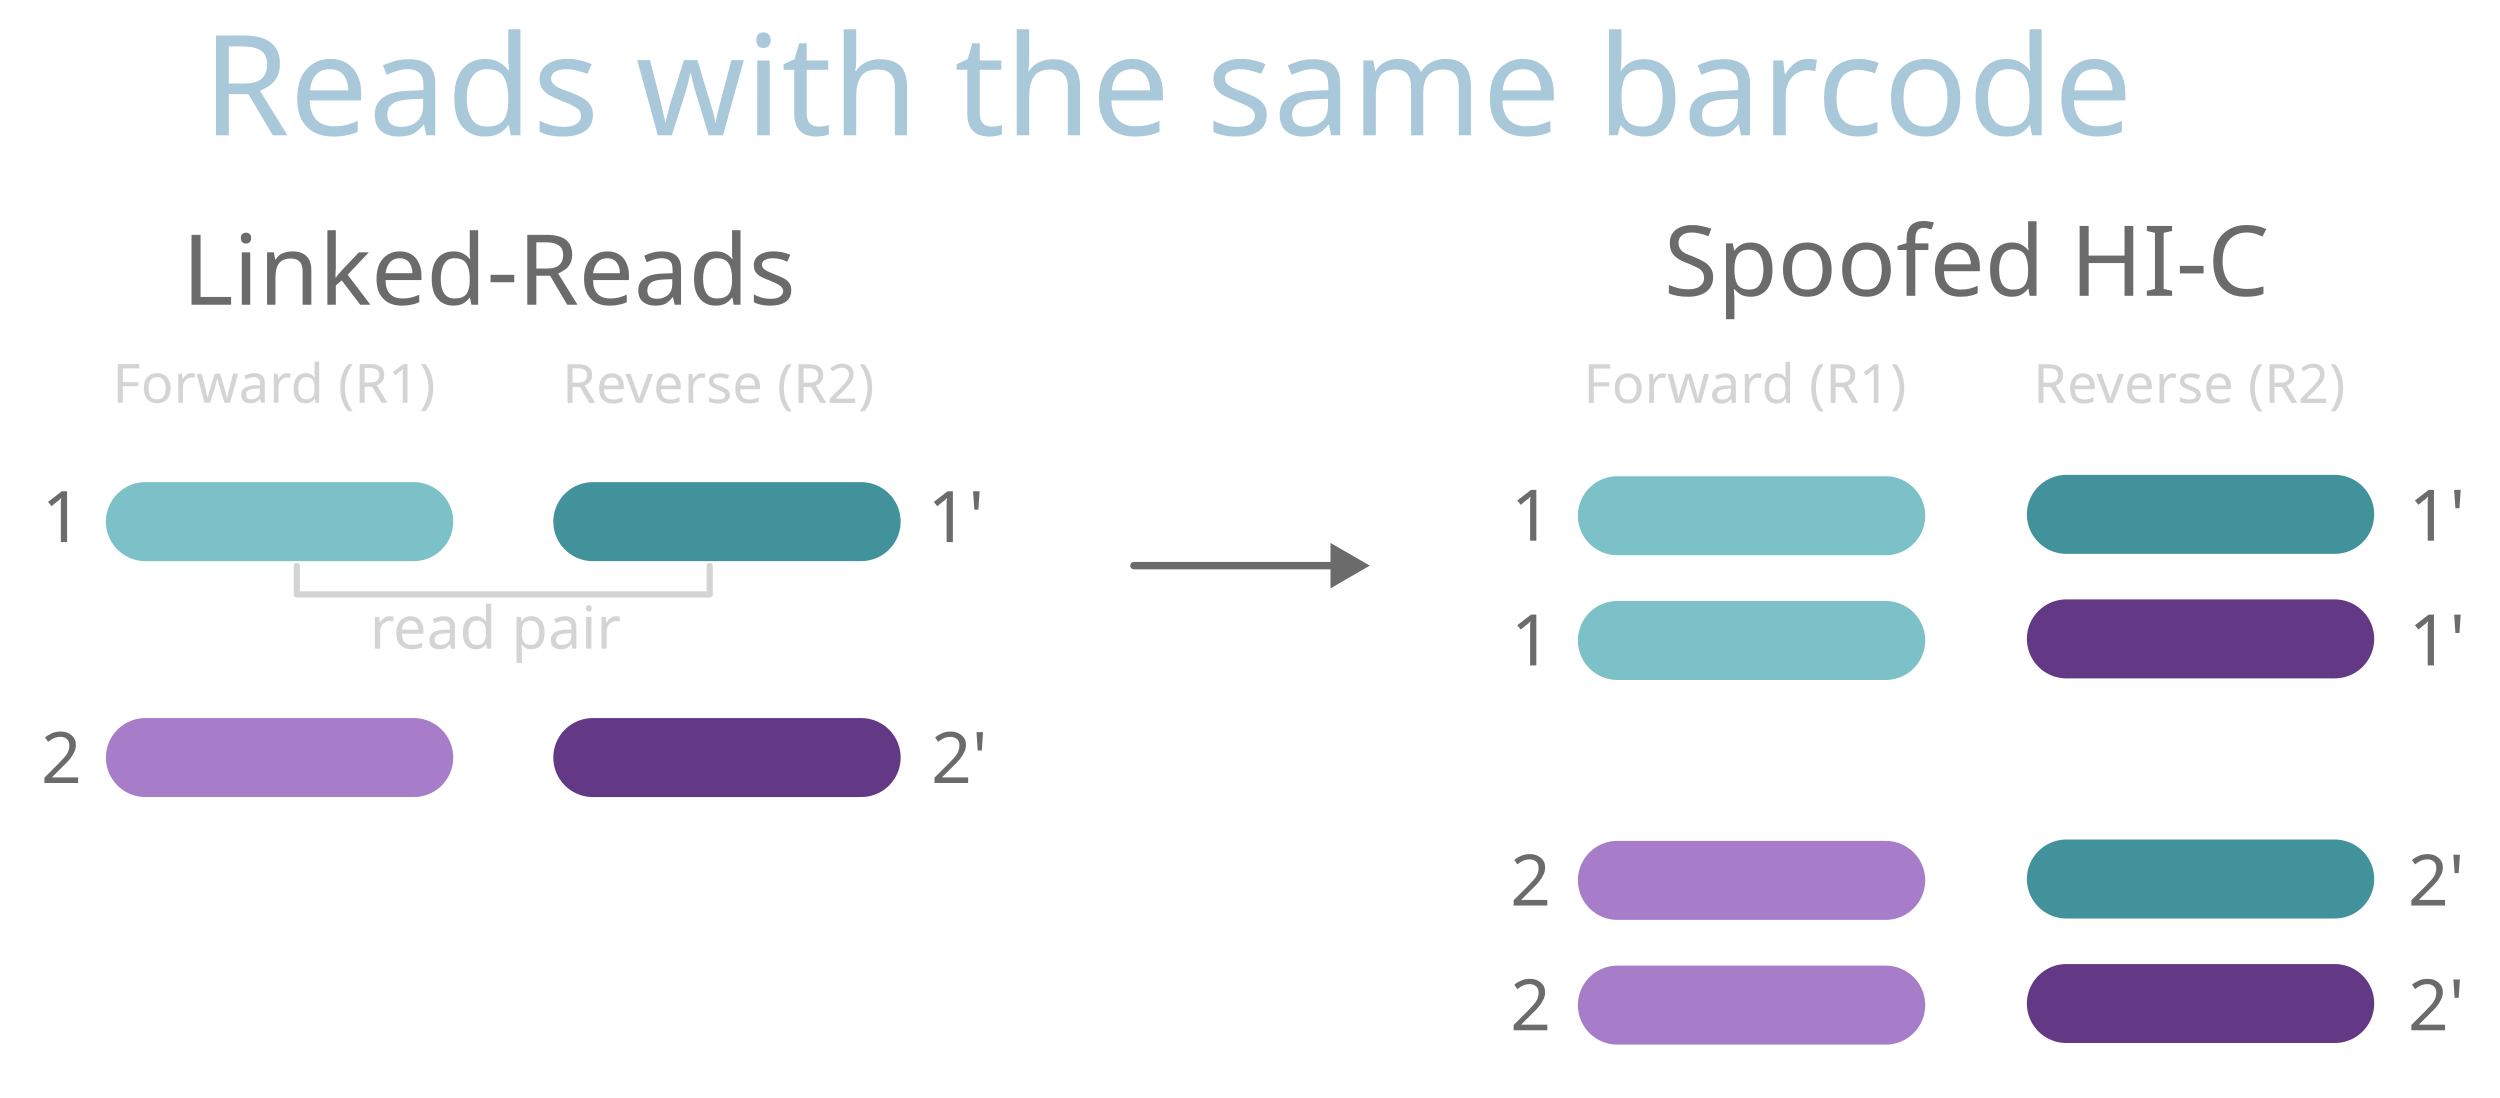
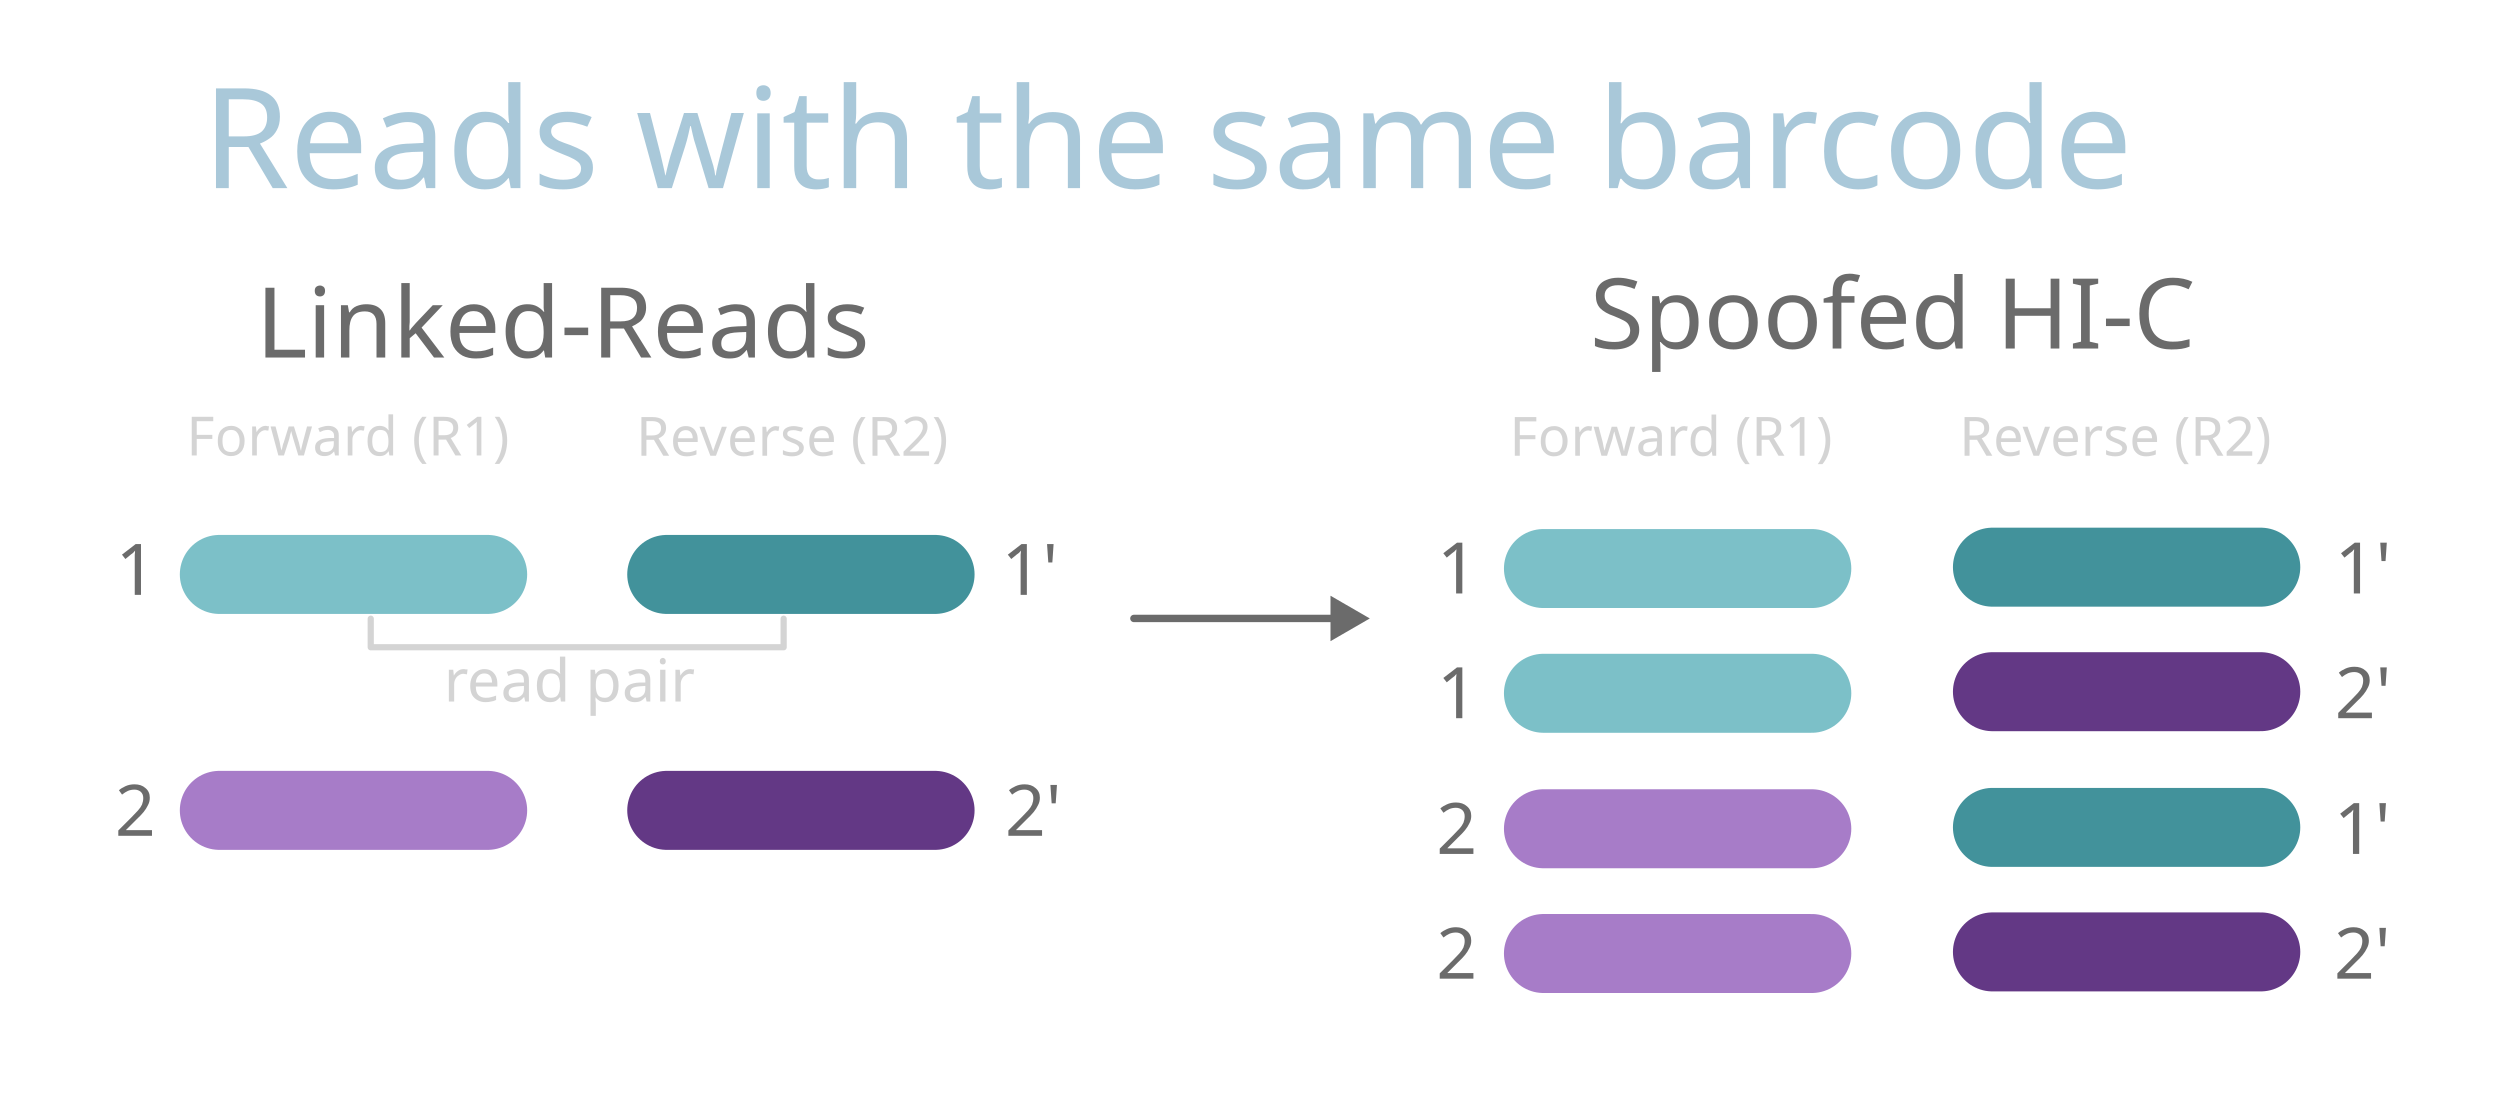
<svg xmlns="http://www.w3.org/2000/svg" width="125.264mm" height="54.988mm" viewBox="0 0 125.264 54.988" version="1.1" id="svg1">
  <defs id="defs1">
    <rect x="229.739" y="741.478" width="148.078" height="38.108" id="rect10" />
    <marker style="overflow:visible" id="Triangle-1" refX="0" refY="0" orient="auto-start-reverse" markerWidth="1" markerHeight="1" viewBox="0 0 1 1" preserveAspectRatio="xMidYMid">
      <path transform="scale(0.5)" style="fill:context-stroke;fill-rule:evenodd;stroke:context-stroke;stroke-width:1pt" d="M 5.77,0 -2.88,5 V -5 Z" id="path135-4" />
    </marker>
  </defs>
  <g id="layer1" transform="translate(44.37305,-315.7872)">
-     <text xml:space="preserve" style="font-style:normal;font-variant:normal;font-weight:normal;font-stretch:normal;font-size:6.997px;font-family:Montserrat;-inkscape-font-specification:'Montserrat, Normal';font-variant-ligatures:normal;font-variant-caps:normal;font-variant-numeric:normal;font-variant-east-asian:normal;text-align:start;writing-mode:lr-tb;direction:ltr;text-anchor:start;fill:#a9c8d9;fill-opacity:1;stroke:none;stroke-width:7.761;stroke-linecap:round;stroke-linejoin:round;stroke-dasharray:none;stroke-opacity:1;paint-order:fill markers stroke" x="-34.222" y="322.567" id="text23-0">
-       <tspan id="tspan23-6" style="font-style:normal;font-variant:normal;font-weight:normal;font-stretch:normal;font-size:6.997px;font-family:Montserrat;-inkscape-font-specification:'Montserrat, Normal';font-variant-ligatures:normal;font-variant-caps:normal;font-variant-numeric:normal;font-variant-east-asian:normal;text-align:start;text-anchor:start;fill:#a9c8d9;fill-opacity:1;stroke:none;stroke-width:7.761" x="-34.222" y="322.567">Reads with the same barcode </tspan>
+     <text xml:space="preserve" style="font-style:normal;font-variant:normal;font-weight:normal;font-stretch:normal;font-size:6.997px;font-family:Montserrat;-inkscape-font-specification:'Montserrat, Normal';font-variant-ligatures:normal;font-variant-caps:normal;font-variant-numeric:normal;font-variant-east-asian:normal;text-align:start;writing-mode:lr-tb;direction:ltr;text-anchor:start;fill:#a9c8d9;fill-opacity:1;stroke:none;stroke-width:7.761;stroke-linecap:round;stroke-linejoin:round;stroke-dasharray:none;stroke-opacity:1;paint-order:fill markers stroke" x="-34.222" y="325.213" id="text23-0">
+       <tspan id="tspan23-6" style="font-style:normal;font-variant:normal;font-weight:normal;font-stretch:normal;font-size:6.997px;font-family:Montserrat;-inkscape-font-specification:'Montserrat, Normal';font-variant-ligatures:normal;font-variant-caps:normal;font-variant-numeric:normal;font-variant-east-asian:normal;text-align:start;text-anchor:start;fill:#a9c8d9;fill-opacity:1;stroke:none;stroke-width:7.761" x="-34.222" y="325.213">Reads with the same barcode </tspan>
    </text>
-     <g id="g1" transform="translate(-42.19813,-3.471354)" style="stroke:#7cc0c8;stroke-opacity:1">
+     <g id="g1" transform="translate(-38.49396,-0.8255207)" style="stroke:#7cc0c8;stroke-opacity:1">
      <path d="M 5.11,345.395 H 18.556" style="fill:none;stroke:#7cc0c8;stroke-width:3.958;stroke-linecap:round;stroke-linejoin:round;stroke-opacity:1;paint-order:fill markers stroke" id="path1" />
    </g>
-     <g id="g2" transform="translate(-42.19813,8.350217)">
+     <g id="g2" transform="translate(-38.49396,10.99605)">
      <path d="M 5.11,345.395 H 18.556" style="fill:none;stroke:#a77cc8;stroke-width:3.958;stroke-linecap:round;stroke-linejoin:round;stroke-opacity:1;paint-order:fill markers stroke" id="path1-2" />
    </g>
-     <g id="g2-94" transform="translate(-19.78047,8.350217)" style="stroke:#633885;stroke-opacity:1">
+     <g id="g2-94" transform="translate(-16.07631,10.99605)" style="stroke:#633885;stroke-opacity:1">
      <path d="M 5.11,345.395 H 18.556" style="fill:none;stroke:#633885;stroke-width:3.958;stroke-linecap:round;stroke-linejoin:round;stroke-opacity:1;paint-order:fill markers stroke" id="path1-2-9" />
    </g>
-     <g id="g2-9" transform="translate(-19.78047,-3.471354)" style="stroke:#42929b;stroke-opacity:1">
+     <g id="g2-9" transform="translate(-16.07631,-0.8255207)" style="stroke:#42929b;stroke-opacity:1">
      <path d="M 5.11,345.395 H 18.556" style="fill:none;stroke:#42929b;stroke-width:3.958;stroke-linecap:round;stroke-linejoin:round;stroke-opacity:1;paint-order:fill markers stroke" id="path1-3" />
    </g>
-     <path style="fill:none;fill-opacity:1;stroke:#6b6b6b;stroke-width:0.37;stroke-linecap:round;stroke-linejoin:round;stroke-opacity:1;marker-start:url(#Triangle-1);paint-order:stroke markers fill" d="M 22.948,344.129 H 12.441" id="path3-0" />
-     <text xml:space="preserve" style="font-style:normal;font-variant:normal;font-weight:normal;font-stretch:normal;font-size:2.722px;font-family:Montserrat;-inkscape-font-specification:'Montserrat, Normal';font-variant-ligatures:normal;font-variant-caps:normal;font-variant-numeric:normal;font-variant-east-asian:normal;text-align:start;writing-mode:lr-tb;direction:ltr;text-anchor:start;fill:#d4d4d4;fill-opacity:1;stroke:none;stroke-width:1.276;stroke-linecap:round;stroke-linejoin:round;stroke-dasharray:none;stroke-opacity:1;paint-order:fill markers stroke" x="-38.736" y="335.962" id="text1">
-       <tspan id="tspan1" style="font-style:normal;font-variant:normal;font-weight:normal;font-stretch:normal;font-size:2.722px;font-family:Montserrat;-inkscape-font-specification:'Montserrat, Normal';font-variant-ligatures:normal;font-variant-caps:normal;font-variant-numeric:normal;font-variant-east-asian:normal;text-align:start;text-anchor:start;fill:#d4d4d4;fill-opacity:1;stroke:none;stroke-width:1.276" x="-38.736" y="335.962">Forward (R1)</tspan>
+     <path style="fill:none;fill-opacity:1;stroke:#6b6b6b;stroke-width:0.37;stroke-linecap:round;stroke-linejoin:round;stroke-opacity:1;marker-start:url(#Triangle-1);paint-order:stroke markers fill" d="M 22.948,346.775 H 12.441" id="path3-0" />
+     <text xml:space="preserve" style="font-style:normal;font-variant:normal;font-weight:normal;font-stretch:normal;font-size:2.722px;font-family:Montserrat;-inkscape-font-specification:'Montserrat, Normal';font-variant-ligatures:normal;font-variant-caps:normal;font-variant-numeric:normal;font-variant-east-asian:normal;text-align:start;writing-mode:lr-tb;direction:ltr;text-anchor:start;fill:#d4d4d4;fill-opacity:1;stroke:none;stroke-width:1.276;stroke-linecap:round;stroke-linejoin:round;stroke-dasharray:none;stroke-opacity:1;paint-order:fill markers stroke" x="-35.032" y="338.608" id="text1">
+       <tspan id="tspan1" style="font-style:normal;font-variant:normal;font-weight:normal;font-stretch:normal;font-size:2.722px;font-family:Montserrat;-inkscape-font-specification:'Montserrat, Normal';font-variant-ligatures:normal;font-variant-caps:normal;font-variant-numeric:normal;font-variant-east-asian:normal;text-align:start;text-anchor:start;fill:#d4d4d4;fill-opacity:1;stroke:none;stroke-width:1.276" x="-35.032" y="338.608">Forward (R1)</tspan>
    </text>
-     <text xml:space="preserve" style="font-style:normal;font-variant:normal;font-weight:normal;font-stretch:normal;font-size:2.722px;font-family:Montserrat;-inkscape-font-specification:'Montserrat, Normal';font-variant-ligatures:normal;font-variant-caps:normal;font-variant-numeric:normal;font-variant-east-asian:normal;text-align:start;writing-mode:lr-tb;direction:ltr;text-anchor:start;fill:#d4d4d4;fill-opacity:1;stroke:none;stroke-width:1.276;stroke-linecap:round;stroke-linejoin:round;stroke-dasharray:none;stroke-opacity:1;paint-order:fill markers stroke" x="-16.204" y="335.976" id="text2">
-       <tspan id="tspan2" style="font-style:normal;font-variant:normal;font-weight:normal;font-stretch:normal;font-size:2.722px;font-family:Montserrat;-inkscape-font-specification:'Montserrat, Normal';font-variant-ligatures:normal;font-variant-caps:normal;font-variant-numeric:normal;font-variant-east-asian:normal;text-align:start;text-anchor:start;fill:#d4d4d4;fill-opacity:1;stroke:none;stroke-width:1.276" x="-16.204" y="335.976">Reverse (R2)</tspan>
+     <text xml:space="preserve" style="font-style:normal;font-variant:normal;font-weight:normal;font-stretch:normal;font-size:2.722px;font-family:Montserrat;-inkscape-font-specification:'Montserrat, Normal';font-variant-ligatures:normal;font-variant-caps:normal;font-variant-numeric:normal;font-variant-east-asian:normal;text-align:start;writing-mode:lr-tb;direction:ltr;text-anchor:start;fill:#d4d4d4;fill-opacity:1;stroke:none;stroke-width:1.276;stroke-linecap:round;stroke-linejoin:round;stroke-dasharray:none;stroke-opacity:1;paint-order:fill markers stroke" x="-12.5" y="338.622" id="text2">
+       <tspan id="tspan2" style="font-style:normal;font-variant:normal;font-weight:normal;font-stretch:normal;font-size:2.722px;font-family:Montserrat;-inkscape-font-specification:'Montserrat, Normal';font-variant-ligatures:normal;font-variant-caps:normal;font-variant-numeric:normal;font-variant-east-asian:normal;text-align:start;text-anchor:start;fill:#d4d4d4;fill-opacity:1;stroke:none;stroke-width:1.276" x="-12.5" y="338.622">Reverse (R2)</tspan>
    </text>
-     <text xml:space="preserve" style="font-style:normal;font-variant:normal;font-weight:normal;font-stretch:normal;font-size:4.898px;font-family:Montserrat;-inkscape-font-specification:'Montserrat, Normal';font-variant-ligatures:normal;font-variant-caps:normal;font-variant-numeric:normal;font-variant-east-asian:normal;text-align:start;writing-mode:lr-tb;direction:ltr;text-anchor:start;fill:#6b6b6b;fill-opacity:1;stroke:none;stroke-width:3.819;stroke-linecap:round;stroke-linejoin:round;stroke-dasharray:none;stroke-opacity:1;paint-order:fill markers stroke" x="-35.246" y="331.057" id="text3">
-       <tspan id="tspan3" style="font-style:normal;font-variant:normal;font-weight:normal;font-stretch:normal;font-size:4.898px;font-family:Montserrat;-inkscape-font-specification:'Montserrat, Normal';font-variant-ligatures:normal;font-variant-caps:normal;font-variant-numeric:normal;font-variant-east-asian:normal;text-align:start;text-anchor:start;fill:#6b6b6b;fill-opacity:1;stroke:none;stroke-width:3.819" x="-35.246" y="331.057">Linked-Reads</tspan>
+     <text xml:space="preserve" style="font-style:normal;font-variant:normal;font-weight:normal;font-stretch:normal;font-size:4.898px;font-family:Montserrat;-inkscape-font-specification:'Montserrat, Normal';font-variant-ligatures:normal;font-variant-caps:normal;font-variant-numeric:normal;font-variant-east-asian:normal;text-align:start;writing-mode:lr-tb;direction:ltr;text-anchor:start;fill:#6b6b6b;fill-opacity:1;stroke:none;stroke-width:3.819;stroke-linecap:round;stroke-linejoin:round;stroke-dasharray:none;stroke-opacity:1;paint-order:fill markers stroke" x="-31.542" y="333.703" id="text3">
+       <tspan id="tspan3" style="font-style:normal;font-variant:normal;font-weight:normal;font-stretch:normal;font-size:4.898px;font-family:Montserrat;-inkscape-font-specification:'Montserrat, Normal';font-variant-ligatures:normal;font-variant-caps:normal;font-variant-numeric:normal;font-variant-east-asian:normal;text-align:start;text-anchor:start;fill:#6b6b6b;fill-opacity:1;stroke:none;stroke-width:3.819" x="-31.542" y="333.703">Linked-Reads</tspan>
    </text>
-     <text xml:space="preserve" style="font-style:normal;font-variant:normal;font-weight:normal;font-stretch:normal;font-size:4.898px;font-family:Montserrat;-inkscape-font-specification:'Montserrat, Normal';font-variant-ligatures:normal;font-variant-caps:normal;font-variant-numeric:normal;font-variant-east-asian:normal;text-align:start;writing-mode:lr-tb;direction:ltr;text-anchor:start;fill:#6b6b6b;fill-opacity:1;stroke:none;stroke-width:2.296;stroke-linecap:round;stroke-linejoin:round;stroke-dasharray:none;stroke-opacity:1;paint-order:fill markers stroke" x="38.997" y="330.606" id="text6">
-       <tspan id="tspan6" style="font-style:normal;font-variant:normal;font-weight:normal;font-stretch:normal;font-size:4.898px;font-family:Montserrat;-inkscape-font-specification:'Montserrat, Normal';font-variant-ligatures:normal;font-variant-caps:normal;font-variant-numeric:normal;font-variant-east-asian:normal;text-align:start;text-anchor:start;fill:#6b6b6b;fill-opacity:1;stroke:none;stroke-width:2.296" x="38.997" y="330.606">Spoofed HI-C</tspan>
+     <text xml:space="preserve" style="font-style:normal;font-variant:normal;font-weight:normal;font-stretch:normal;font-size:4.898px;font-family:Montserrat;-inkscape-font-specification:'Montserrat, Normal';font-variant-ligatures:normal;font-variant-caps:normal;font-variant-numeric:normal;font-variant-east-asian:normal;text-align:start;writing-mode:lr-tb;direction:ltr;text-anchor:start;fill:#6b6b6b;fill-opacity:1;stroke:none;stroke-width:2.296;stroke-linecap:round;stroke-linejoin:round;stroke-dasharray:none;stroke-opacity:1;paint-order:fill markers stroke" x="35.293" y="333.252" id="text6">
+       <tspan id="tspan6" style="font-style:normal;font-variant:normal;font-weight:normal;font-stretch:normal;font-size:4.898px;font-family:Montserrat;-inkscape-font-specification:'Montserrat, Normal';font-variant-ligatures:normal;font-variant-caps:normal;font-variant-numeric:normal;font-variant-east-asian:normal;text-align:start;text-anchor:start;fill:#6b6b6b;fill-opacity:1;stroke:none;stroke-width:2.296" x="35.293" y="333.252">Spoofed HI-C</tspan>
    </text>
-     <text xml:space="preserve" style="font-style:normal;font-variant:normal;font-weight:normal;font-stretch:normal;font-size:3.569px;font-family:Montserrat;-inkscape-font-specification:'Montserrat, Normal';font-variant-ligatures:normal;font-variant-caps:normal;font-variant-numeric:normal;font-variant-east-asian:normal;text-align:start;writing-mode:lr-tb;direction:ltr;text-anchor:start;fill:#6b6b6b;fill-opacity:1;stroke:none;stroke-width:1.673;stroke-linecap:round;stroke-linejoin:round;stroke-dasharray:none;stroke-opacity:1;paint-order:fill markers stroke" x="-42.279" y="342.948" id="text7">
-       <tspan id="tspan7" style="font-style:normal;font-variant:normal;font-weight:normal;font-stretch:normal;font-size:3.569px;font-family:Montserrat;-inkscape-font-specification:'Montserrat, Normal';font-variant-ligatures:normal;font-variant-caps:normal;font-variant-numeric:normal;font-variant-east-asian:normal;text-align:start;text-anchor:start;fill:#6b6b6b;fill-opacity:1;stroke:none;stroke-width:1.673" x="-42.279" y="342.948">1</tspan>
+     <text xml:space="preserve" style="font-style:normal;font-variant:normal;font-weight:normal;font-stretch:normal;font-size:3.569px;font-family:Montserrat;-inkscape-font-specification:'Montserrat, Normal';font-variant-ligatures:normal;font-variant-caps:normal;font-variant-numeric:normal;font-variant-east-asian:normal;text-align:start;writing-mode:lr-tb;direction:ltr;text-anchor:start;fill:#6b6b6b;fill-opacity:1;stroke:none;stroke-width:1.673;stroke-linecap:round;stroke-linejoin:round;stroke-dasharray:none;stroke-opacity:1;paint-order:fill markers stroke" x="-38.575" y="345.594" id="text7">
+       <tspan id="tspan7" style="font-style:normal;font-variant:normal;font-weight:normal;font-stretch:normal;font-size:3.569px;font-family:Montserrat;-inkscape-font-specification:'Montserrat, Normal';font-variant-ligatures:normal;font-variant-caps:normal;font-variant-numeric:normal;font-variant-east-asian:normal;text-align:start;text-anchor:start;fill:#6b6b6b;fill-opacity:1;stroke:none;stroke-width:1.673" x="-38.575" y="345.594">1</tspan>
    </text>
-     <text xml:space="preserve" style="font-style:normal;font-variant:normal;font-weight:normal;font-stretch:normal;font-size:3.569px;font-family:Montserrat;-inkscape-font-specification:'Montserrat, Normal';font-variant-ligatures:normal;font-variant-caps:normal;font-variant-numeric:normal;font-variant-east-asian:normal;text-align:start;writing-mode:lr-tb;direction:ltr;text-anchor:start;fill:#6b6b6b;fill-opacity:1;stroke:none;stroke-width:1.673;stroke-linecap:round;stroke-linejoin:round;stroke-dasharray:none;stroke-opacity:1;paint-order:fill markers stroke" x="-42.321" y="355.019" id="text8">
-       <tspan id="tspan8" style="font-style:normal;font-variant:normal;font-weight:normal;font-stretch:normal;font-size:3.569px;font-family:Montserrat;-inkscape-font-specification:'Montserrat, Normal';font-variant-ligatures:normal;font-variant-caps:normal;font-variant-numeric:normal;font-variant-east-asian:normal;text-align:start;text-anchor:start;fill:#6b6b6b;fill-opacity:1;stroke:none;stroke-width:1.673" x="-42.321" y="355.019">2</tspan>
+     <text xml:space="preserve" style="font-style:normal;font-variant:normal;font-weight:normal;font-stretch:normal;font-size:3.569px;font-family:Montserrat;-inkscape-font-specification:'Montserrat, Normal';font-variant-ligatures:normal;font-variant-caps:normal;font-variant-numeric:normal;font-variant-east-asian:normal;text-align:start;writing-mode:lr-tb;direction:ltr;text-anchor:start;fill:#6b6b6b;fill-opacity:1;stroke:none;stroke-width:1.673;stroke-linecap:round;stroke-linejoin:round;stroke-dasharray:none;stroke-opacity:1;paint-order:fill markers stroke" x="-38.616" y="357.665" id="text8">
+       <tspan id="tspan8" style="font-style:normal;font-variant:normal;font-weight:normal;font-stretch:normal;font-size:3.569px;font-family:Montserrat;-inkscape-font-specification:'Montserrat, Normal';font-variant-ligatures:normal;font-variant-caps:normal;font-variant-numeric:normal;font-variant-east-asian:normal;text-align:start;text-anchor:start;fill:#6b6b6b;fill-opacity:1;stroke:none;stroke-width:1.673" x="-38.616" y="357.665">2</tspan>
    </text>
-     <g id="g8" transform="translate(31.55624,-3.766898)" style="stroke:#7cc0c8;stroke-opacity:1">
+     <g id="g8" transform="translate(27.85207,-1.121065)" style="stroke:#7cc0c8;stroke-opacity:1">
      <path d="M 5.11,345.395 H 18.556" style="fill:none;stroke:#7cc0c8;stroke-width:3.958;stroke-linecap:round;stroke-linejoin:round;stroke-opacity:1;paint-order:fill markers stroke" id="path8" />
    </g>
-     <g id="g9" transform="translate(54.05295,2.403711)" style="stroke:#633885;stroke-opacity:1">
+     <g id="g9" transform="translate(50.34878,5.049544)" style="stroke:#633885;stroke-opacity:1">
      <path d="M 5.11,345.395 H 18.556" style="fill:none;stroke:#633885;stroke-width:3.958;stroke-linecap:round;stroke-linejoin:round;stroke-opacity:1;paint-order:fill markers stroke" id="path9" />
    </g>
-     <g id="g10" transform="translate(54.05295,-3.835186)" style="stroke:#42929b;stroke-opacity:1">
+     <g id="g10" transform="translate(50.34878,-1.189353)" style="stroke:#42929b;stroke-opacity:1">
      <path d="M 5.11,345.395 H 18.556" style="fill:none;stroke:#42929b;stroke-width:3.958;stroke-linecap:round;stroke-linejoin:round;stroke-opacity:1;paint-order:fill markers stroke" id="path10" />
    </g>
-     <g id="g11" transform="translate(31.55624,2.483715)" style="stroke:#7cc0c8;stroke-opacity:1">
+     <g id="g11" transform="translate(27.85207,5.129548)" style="stroke:#7cc0c8;stroke-opacity:1">
      <path d="M 5.11,345.395 H 18.556" style="fill:none;stroke:#7cc0c8;stroke-width:3.958;stroke-linecap:round;stroke-linejoin:round;stroke-opacity:1;paint-order:fill markers stroke" id="path11" />
    </g>
-     <g id="g12" transform="translate(31.55624,14.50413)" style="stroke:#a77cc8;stroke-opacity:1">
+     <g id="g12" transform="translate(27.85207,11.9177)" style="stroke:#a77cc8;stroke-opacity:1">
      <path d="M 5.11,345.395 H 18.556" style="fill:none;stroke:#a77cc8;stroke-width:3.958;stroke-linecap:round;stroke-linejoin:round;stroke-opacity:1;paint-order:fill markers stroke" id="path12" />
    </g>
-     <g id="g13" transform="translate(54.05295,20.67473)" style="stroke:#633885;stroke-opacity:1">
+     <g id="g13" transform="translate(50.34878,18.08831)" style="stroke:#633885;stroke-opacity:1">
      <path d="M 5.11,345.395 H 18.556" style="fill:none;stroke:#633885;stroke-width:3.958;stroke-linecap:round;stroke-linejoin:round;stroke-opacity:1;paint-order:fill markers stroke" id="path13" />
    </g>
-     <g id="g14" transform="translate(54.05295,14.43584)" style="stroke:#42929b;stroke-opacity:1">
+     <g id="g14" transform="translate(50.34878,11.84941)" style="stroke:#42929b;stroke-opacity:1">
      <path d="M 5.11,345.395 H 18.556" style="fill:none;stroke:#42929b;stroke-width:3.958;stroke-linecap:round;stroke-linejoin:round;stroke-opacity:1;paint-order:fill markers stroke" id="path14" />
    </g>
-     <g id="g15" transform="translate(31.55624,20.75474)" style="stroke:#a77cc8;stroke-opacity:1">
+     <g id="g15" transform="translate(27.85207,18.16831)" style="stroke:#a77cc8;stroke-opacity:1">
      <path d="M 5.11,345.395 H 18.556" style="fill:none;stroke:#a77cc8;stroke-width:3.958;stroke-linecap:round;stroke-linejoin:round;stroke-opacity:1;paint-order:fill markers stroke" id="path15" />
    </g>
-     <text xml:space="preserve" style="font-style:normal;font-variant:normal;font-weight:normal;font-stretch:normal;font-size:3.569px;font-family:Montserrat;-inkscape-font-specification:'Montserrat, Normal';font-variant-ligatures:normal;font-variant-caps:normal;font-variant-numeric:normal;font-variant-east-asian:normal;text-align:start;writing-mode:lr-tb;direction:ltr;text-anchor:start;fill:#6b6b6b;fill-opacity:1;stroke:none;stroke-width:1.673;stroke-linecap:round;stroke-linejoin:round;stroke-dasharray:none;stroke-opacity:1;paint-order:fill markers stroke" x="2.107" y="342.948" id="text19">
-       <tspan id="tspan19" style="font-style:normal;font-variant:normal;font-weight:normal;font-stretch:normal;font-size:3.569px;font-family:Montserrat;-inkscape-font-specification:'Montserrat, Normal';font-variant-ligatures:normal;font-variant-caps:normal;font-variant-numeric:normal;font-variant-east-asian:normal;text-align:start;text-anchor:start;fill:#6b6b6b;fill-opacity:1;stroke:none;stroke-width:1.673" x="2.107" y="342.948">1'</tspan>
+     <text xml:space="preserve" style="font-style:normal;font-variant:normal;font-weight:normal;font-stretch:normal;font-size:3.569px;font-family:Montserrat;-inkscape-font-specification:'Montserrat, Normal';font-variant-ligatures:normal;font-variant-caps:normal;font-variant-numeric:normal;font-variant-east-asian:normal;text-align:start;writing-mode:lr-tb;direction:ltr;text-anchor:start;fill:#6b6b6b;fill-opacity:1;stroke:none;stroke-width:1.673;stroke-linecap:round;stroke-linejoin:round;stroke-dasharray:none;stroke-opacity:1;paint-order:fill markers stroke" x="5.812" y="345.594" id="text19">
+       <tspan id="tspan19" style="font-style:normal;font-variant:normal;font-weight:normal;font-stretch:normal;font-size:3.569px;font-family:Montserrat;-inkscape-font-specification:'Montserrat, Normal';font-variant-ligatures:normal;font-variant-caps:normal;font-variant-numeric:normal;font-variant-east-asian:normal;text-align:start;text-anchor:start;fill:#6b6b6b;fill-opacity:1;stroke:none;stroke-width:1.673" x="5.812" y="345.594">1'</tspan>
    </text>
-     <text xml:space="preserve" style="font-style:normal;font-variant:normal;font-weight:normal;font-stretch:normal;font-size:3.569px;font-family:Montserrat;-inkscape-font-specification:'Montserrat, Normal';font-variant-ligatures:normal;font-variant-caps:normal;font-variant-numeric:normal;font-variant-east-asian:normal;text-align:start;writing-mode:lr-tb;direction:ltr;text-anchor:start;fill:#6b6b6b;fill-opacity:1;stroke:none;stroke-width:1.673;stroke-linecap:round;stroke-linejoin:round;stroke-dasharray:none;stroke-opacity:1;paint-order:fill markers stroke" x="2.276" y="355.019" id="text20">
-       <tspan id="tspan20" style="font-style:normal;font-variant:normal;font-weight:normal;font-stretch:normal;font-size:3.569px;font-family:Montserrat;-inkscape-font-specification:'Montserrat, Normal';font-variant-ligatures:normal;font-variant-caps:normal;font-variant-numeric:normal;font-variant-east-asian:normal;text-align:start;text-anchor:start;fill:#6b6b6b;fill-opacity:1;stroke:none;stroke-width:1.673" x="2.276" y="355.019">2'</tspan>
+     <text xml:space="preserve" style="font-style:normal;font-variant:normal;font-weight:normal;font-stretch:normal;font-size:3.569px;font-family:Montserrat;-inkscape-font-specification:'Montserrat, Normal';font-variant-ligatures:normal;font-variant-caps:normal;font-variant-numeric:normal;font-variant-east-asian:normal;text-align:start;writing-mode:lr-tb;direction:ltr;text-anchor:start;fill:#6b6b6b;fill-opacity:1;stroke:none;stroke-width:1.673;stroke-linecap:round;stroke-linejoin:round;stroke-dasharray:none;stroke-opacity:1;paint-order:fill markers stroke" x="5.981" y="357.665" id="text20">
+       <tspan id="tspan20" style="font-style:normal;font-variant:normal;font-weight:normal;font-stretch:normal;font-size:3.569px;font-family:Montserrat;-inkscape-font-specification:'Montserrat, Normal';font-variant-ligatures:normal;font-variant-caps:normal;font-variant-numeric:normal;font-variant-east-asian:normal;text-align:start;text-anchor:start;fill:#6b6b6b;fill-opacity:1;stroke:none;stroke-width:1.673" x="5.981" y="357.665">2'</tspan>
    </text>
-     <path style="fill:none;fill-opacity:1;stroke:#d4d4d4;stroke-width:0.311;stroke-linecap:round;stroke-linejoin:round;stroke-dasharray:none;stroke-opacity:1" d="m -29.501,344.142 v 1.43 h 20.689 v -1.43" id="path20" />
-     <text xml:space="preserve" style="font-style:normal;font-variant:normal;font-weight:normal;font-stretch:normal;font-size:2.967px;font-family:Montserrat;-inkscape-font-specification:'Montserrat, Normal';font-variant-ligatures:normal;font-variant-caps:normal;font-variant-numeric:normal;font-variant-east-asian:normal;text-align:start;writing-mode:lr-tb;direction:ltr;text-anchor:start;fill:#d4d4d4;fill-opacity:1;stroke:none;stroke-width:0.935;stroke-linecap:round;stroke-linejoin:round;stroke-dasharray:none;stroke-opacity:1;paint-order:fill markers stroke" x="-25.838" y="348.29" id="text21">
-       <tspan id="tspan21" style="font-style:normal;font-variant:normal;font-weight:normal;font-stretch:normal;font-size:2.967px;font-family:Montserrat;-inkscape-font-specification:'Montserrat, Normal';font-variant-ligatures:normal;font-variant-caps:normal;font-variant-numeric:normal;font-variant-east-asian:normal;text-align:start;text-anchor:start;fill:#d4d4d4;fill-opacity:1;stroke:none;stroke-width:0.935" x="-25.838" y="348.29">read pair</tspan>
+     <path style="fill:none;fill-opacity:1;stroke:#d4d4d4;stroke-width:0.311;stroke-linecap:round;stroke-linejoin:round;stroke-dasharray:none;stroke-opacity:1" d="m -25.797,346.788 v 1.43 h 20.689 v -1.43" id="path20" />
+     <text xml:space="preserve" style="font-style:normal;font-variant:normal;font-weight:normal;font-stretch:normal;font-size:2.967px;font-family:Montserrat;-inkscape-font-specification:'Montserrat, Normal';font-variant-ligatures:normal;font-variant-caps:normal;font-variant-numeric:normal;font-variant-east-asian:normal;text-align:start;writing-mode:lr-tb;direction:ltr;text-anchor:start;fill:#d4d4d4;fill-opacity:1;stroke:none;stroke-width:0.935;stroke-linecap:round;stroke-linejoin:round;stroke-dasharray:none;stroke-opacity:1;paint-order:fill markers stroke" x="-22.134" y="350.936" id="text21">
+       <tspan id="tspan21" style="font-style:normal;font-variant:normal;font-weight:normal;font-stretch:normal;font-size:2.967px;font-family:Montserrat;-inkscape-font-specification:'Montserrat, Normal';font-variant-ligatures:normal;font-variant-caps:normal;font-variant-numeric:normal;font-variant-east-asian:normal;text-align:start;text-anchor:start;fill:#d4d4d4;fill-opacity:1;stroke:none;stroke-width:0.935" x="-22.134" y="350.936">read pair</tspan>
    </text>
-     <text xml:space="preserve" style="font-style:normal;font-variant:normal;font-weight:normal;font-stretch:normal;font-size:2.722px;font-family:Montserrat;-inkscape-font-specification:'Montserrat, Normal';font-variant-ligatures:normal;font-variant-caps:normal;font-variant-numeric:normal;font-variant-east-asian:normal;text-align:start;writing-mode:lr-tb;direction:ltr;text-anchor:start;fill:#d4d4d4;fill-opacity:1;stroke:none;stroke-width:1.276;stroke-linecap:round;stroke-linejoin:round;stroke-dasharray:none;stroke-opacity:1;paint-order:fill markers stroke" x="34.967" y="335.976" id="text22">
-       <tspan id="tspan22" style="font-style:normal;font-variant:normal;font-weight:normal;font-stretch:normal;font-size:2.722px;font-family:Montserrat;-inkscape-font-specification:'Montserrat, Normal';font-variant-ligatures:normal;font-variant-caps:normal;font-variant-numeric:normal;font-variant-east-asian:normal;text-align:start;text-anchor:start;fill:#d4d4d4;fill-opacity:1;stroke:none;stroke-width:1.276" x="34.967" y="335.976">Forward (R1)</tspan>
+     <text xml:space="preserve" style="font-style:normal;font-variant:normal;font-weight:normal;font-stretch:normal;font-size:2.722px;font-family:Montserrat;-inkscape-font-specification:'Montserrat, Normal';font-variant-ligatures:normal;font-variant-caps:normal;font-variant-numeric:normal;font-variant-east-asian:normal;text-align:start;writing-mode:lr-tb;direction:ltr;text-anchor:start;fill:#d4d4d4;fill-opacity:1;stroke:none;stroke-width:1.276;stroke-linecap:round;stroke-linejoin:round;stroke-dasharray:none;stroke-opacity:1;paint-order:fill markers stroke" x="31.263" y="338.622" id="text22">
+       <tspan id="tspan22" style="font-style:normal;font-variant:normal;font-weight:normal;font-stretch:normal;font-size:2.722px;font-family:Montserrat;-inkscape-font-specification:'Montserrat, Normal';font-variant-ligatures:normal;font-variant-caps:normal;font-variant-numeric:normal;font-variant-east-asian:normal;text-align:start;text-anchor:start;fill:#d4d4d4;fill-opacity:1;stroke:none;stroke-width:1.276" x="31.263" y="338.622">Forward (R1)</tspan>
    </text>
-     <text xml:space="preserve" style="font-style:normal;font-variant:normal;font-weight:normal;font-stretch:normal;font-size:2.722px;font-family:Montserrat;-inkscape-font-specification:'Montserrat, Normal';font-variant-ligatures:normal;font-variant-caps:normal;font-variant-numeric:normal;font-variant-east-asian:normal;text-align:start;writing-mode:lr-tb;direction:ltr;text-anchor:start;fill:#d4d4d4;fill-opacity:1;stroke:none;stroke-width:1.276;stroke-linecap:round;stroke-linejoin:round;stroke-dasharray:none;stroke-opacity:1;paint-order:fill markers stroke" x="57.5" y="335.976" id="text23">
-       <tspan id="tspan23" style="font-style:normal;font-variant:normal;font-weight:normal;font-stretch:normal;font-size:2.722px;font-family:Montserrat;-inkscape-font-specification:'Montserrat, Normal';font-variant-ligatures:normal;font-variant-caps:normal;font-variant-numeric:normal;font-variant-east-asian:normal;text-align:start;text-anchor:start;fill:#d4d4d4;fill-opacity:1;stroke:none;stroke-width:1.276" x="57.5" y="335.976">Reverse (R2)</tspan>
+     <text xml:space="preserve" style="font-style:normal;font-variant:normal;font-weight:normal;font-stretch:normal;font-size:2.722px;font-family:Montserrat;-inkscape-font-specification:'Montserrat, Normal';font-variant-ligatures:normal;font-variant-caps:normal;font-variant-numeric:normal;font-variant-east-asian:normal;text-align:start;writing-mode:lr-tb;direction:ltr;text-anchor:start;fill:#d4d4d4;fill-opacity:1;stroke:none;stroke-width:1.276;stroke-linecap:round;stroke-linejoin:round;stroke-dasharray:none;stroke-opacity:1;paint-order:fill markers stroke" x="53.795" y="338.622" id="text23">
+       <tspan id="tspan23" style="font-style:normal;font-variant:normal;font-weight:normal;font-stretch:normal;font-size:2.722px;font-family:Montserrat;-inkscape-font-specification:'Montserrat, Normal';font-variant-ligatures:normal;font-variant-caps:normal;font-variant-numeric:normal;font-variant-east-asian:normal;text-align:start;text-anchor:start;fill:#d4d4d4;fill-opacity:1;stroke:none;stroke-width:1.276" x="53.795" y="338.622">Reverse (R2)</tspan>
    </text>
-     <text xml:space="preserve" style="font-style:normal;font-variant:normal;font-weight:normal;font-stretch:normal;font-size:3.569px;font-family:Montserrat;-inkscape-font-specification:'Montserrat, Normal';font-variant-ligatures:normal;font-variant-caps:normal;font-variant-numeric:normal;font-variant-east-asian:normal;text-align:start;writing-mode:lr-tb;direction:ltr;text-anchor:start;fill:#6b6b6b;fill-opacity:1;stroke:none;stroke-width:1.673;stroke-linecap:round;stroke-linejoin:round;stroke-dasharray:none;stroke-opacity:1;paint-order:fill markers stroke" x="31.338" y="342.877" id="text24">
-       <tspan id="tspan24" style="font-style:normal;font-variant:normal;font-weight:normal;font-stretch:normal;font-size:3.569px;font-family:Montserrat;-inkscape-font-specification:'Montserrat, Normal';font-variant-ligatures:normal;font-variant-caps:normal;font-variant-numeric:normal;font-variant-east-asian:normal;text-align:start;text-anchor:start;fill:#6b6b6b;fill-opacity:1;stroke:none;stroke-width:1.673" x="31.338" y="342.877">1</tspan>
+     <text xml:space="preserve" style="font-style:normal;font-variant:normal;font-weight:normal;font-stretch:normal;font-size:3.569px;font-family:Montserrat;-inkscape-font-specification:'Montserrat, Normal';font-variant-ligatures:normal;font-variant-caps:normal;font-variant-numeric:normal;font-variant-east-asian:normal;text-align:start;writing-mode:lr-tb;direction:ltr;text-anchor:start;fill:#6b6b6b;fill-opacity:1;stroke:none;stroke-width:1.673;stroke-linecap:round;stroke-linejoin:round;stroke-dasharray:none;stroke-opacity:1;paint-order:fill markers stroke" x="27.634" y="345.523" id="text24">
+       <tspan id="tspan24" style="font-style:normal;font-variant:normal;font-weight:normal;font-stretch:normal;font-size:3.569px;font-family:Montserrat;-inkscape-font-specification:'Montserrat, Normal';font-variant-ligatures:normal;font-variant-caps:normal;font-variant-numeric:normal;font-variant-east-asian:normal;text-align:start;text-anchor:start;fill:#6b6b6b;fill-opacity:1;stroke:none;stroke-width:1.673" x="27.634" y="345.523">1</tspan>
    </text>
-     <text xml:space="preserve" style="font-style:normal;font-variant:normal;font-weight:normal;font-stretch:normal;font-size:3.569px;font-family:Montserrat;-inkscape-font-specification:'Montserrat, Normal';font-variant-ligatures:normal;font-variant-caps:normal;font-variant-numeric:normal;font-variant-east-asian:normal;text-align:start;writing-mode:lr-tb;direction:ltr;text-anchor:start;fill:#6b6b6b;fill-opacity:1;stroke:none;stroke-width:1.673;stroke-linecap:round;stroke-linejoin:round;stroke-dasharray:none;stroke-opacity:1;paint-order:fill markers stroke" x="31.297" y="361.159" id="text25">
-       <tspan id="tspan25" style="font-style:normal;font-variant:normal;font-weight:normal;font-stretch:normal;font-size:3.569px;font-family:Montserrat;-inkscape-font-specification:'Montserrat, Normal';font-variant-ligatures:normal;font-variant-caps:normal;font-variant-numeric:normal;font-variant-east-asian:normal;text-align:start;text-anchor:start;fill:#6b6b6b;fill-opacity:1;stroke:none;stroke-width:1.673" x="31.297" y="361.159">2</tspan>
+     <text xml:space="preserve" style="font-style:normal;font-variant:normal;font-weight:normal;font-stretch:normal;font-size:3.569px;font-family:Montserrat;-inkscape-font-specification:'Montserrat, Normal';font-variant-ligatures:normal;font-variant-caps:normal;font-variant-numeric:normal;font-variant-east-asian:normal;text-align:start;writing-mode:lr-tb;direction:ltr;text-anchor:start;fill:#6b6b6b;fill-opacity:1;stroke:none;stroke-width:1.673;stroke-linecap:round;stroke-linejoin:round;stroke-dasharray:none;stroke-opacity:1;paint-order:fill markers stroke" x="27.592" y="358.573" id="text25">
+       <tspan id="tspan25" style="font-style:normal;font-variant:normal;font-weight:normal;font-stretch:normal;font-size:3.569px;font-family:Montserrat;-inkscape-font-specification:'Montserrat, Normal';font-variant-ligatures:normal;font-variant-caps:normal;font-variant-numeric:normal;font-variant-east-asian:normal;text-align:start;text-anchor:start;fill:#6b6b6b;fill-opacity:1;stroke:none;stroke-width:1.673" x="27.592" y="358.573">2</tspan>
    </text>
-     <text xml:space="preserve" style="font-style:normal;font-variant:normal;font-weight:normal;font-stretch:normal;font-size:3.569px;font-family:Montserrat;-inkscape-font-specification:'Montserrat, Normal';font-variant-ligatures:normal;font-variant-caps:normal;font-variant-numeric:normal;font-variant-east-asian:normal;text-align:start;writing-mode:lr-tb;direction:ltr;text-anchor:start;fill:#6b6b6b;fill-opacity:1;stroke:none;stroke-width:1.673;stroke-linecap:round;stroke-linejoin:round;stroke-dasharray:none;stroke-opacity:1;paint-order:fill markers stroke" x="31.338" y="349.128" id="text26">
-       <tspan id="tspan26" style="font-style:normal;font-variant:normal;font-weight:normal;font-stretch:normal;font-size:3.569px;font-family:Montserrat;-inkscape-font-specification:'Montserrat, Normal';font-variant-ligatures:normal;font-variant-caps:normal;font-variant-numeric:normal;font-variant-east-asian:normal;text-align:start;text-anchor:start;fill:#6b6b6b;fill-opacity:1;stroke:none;stroke-width:1.673" x="31.338" y="349.128">1</tspan>
+     <text xml:space="preserve" style="font-style:normal;font-variant:normal;font-weight:normal;font-stretch:normal;font-size:3.569px;font-family:Montserrat;-inkscape-font-specification:'Montserrat, Normal';font-variant-ligatures:normal;font-variant-caps:normal;font-variant-numeric:normal;font-variant-east-asian:normal;text-align:start;writing-mode:lr-tb;direction:ltr;text-anchor:start;fill:#6b6b6b;fill-opacity:1;stroke:none;stroke-width:1.673;stroke-linecap:round;stroke-linejoin:round;stroke-dasharray:none;stroke-opacity:1;paint-order:fill markers stroke" x="27.634" y="351.774" id="text26">
+       <tspan id="tspan26" style="font-style:normal;font-variant:normal;font-weight:normal;font-stretch:normal;font-size:3.569px;font-family:Montserrat;-inkscape-font-specification:'Montserrat, Normal';font-variant-ligatures:normal;font-variant-caps:normal;font-variant-numeric:normal;font-variant-east-asian:normal;text-align:start;text-anchor:start;fill:#6b6b6b;fill-opacity:1;stroke:none;stroke-width:1.673" x="27.634" y="351.774">1</tspan>
    </text>
-     <text xml:space="preserve" style="font-style:normal;font-variant:normal;font-weight:normal;font-stretch:normal;font-size:3.569px;font-family:Montserrat;-inkscape-font-specification:'Montserrat, Normal';font-variant-ligatures:normal;font-variant-caps:normal;font-variant-numeric:normal;font-variant-east-asian:normal;text-align:start;writing-mode:lr-tb;direction:ltr;text-anchor:start;fill:#6b6b6b;fill-opacity:1;stroke:none;stroke-width:1.673;stroke-linecap:round;stroke-linejoin:round;stroke-dasharray:none;stroke-opacity:1;paint-order:fill markers stroke" x="31.297" y="367.41" id="text27">
-       <tspan id="tspan27" style="font-style:normal;font-variant:normal;font-weight:normal;font-stretch:normal;font-size:3.569px;font-family:Montserrat;-inkscape-font-specification:'Montserrat, Normal';font-variant-ligatures:normal;font-variant-caps:normal;font-variant-numeric:normal;font-variant-east-asian:normal;text-align:start;text-anchor:start;fill:#6b6b6b;fill-opacity:1;stroke:none;stroke-width:1.673" x="31.297" y="367.41">2</tspan>
+     <text xml:space="preserve" style="font-style:normal;font-variant:normal;font-weight:normal;font-stretch:normal;font-size:3.569px;font-family:Montserrat;-inkscape-font-specification:'Montserrat, Normal';font-variant-ligatures:normal;font-variant-caps:normal;font-variant-numeric:normal;font-variant-east-asian:normal;text-align:start;writing-mode:lr-tb;direction:ltr;text-anchor:start;fill:#6b6b6b;fill-opacity:1;stroke:none;stroke-width:1.673;stroke-linecap:round;stroke-linejoin:round;stroke-dasharray:none;stroke-opacity:1;paint-order:fill markers stroke" x="27.592" y="364.823" id="text27">
+       <tspan id="tspan27" style="font-style:normal;font-variant:normal;font-weight:normal;font-stretch:normal;font-size:3.569px;font-family:Montserrat;-inkscape-font-specification:'Montserrat, Normal';font-variant-ligatures:normal;font-variant-caps:normal;font-variant-numeric:normal;font-variant-east-asian:normal;text-align:start;text-anchor:start;fill:#6b6b6b;fill-opacity:1;stroke:none;stroke-width:1.673" x="27.592" y="364.823">2</tspan>
    </text>
-     <text xml:space="preserve" style="font-style:normal;font-variant:normal;font-weight:normal;font-stretch:normal;font-size:3.569px;font-family:Montserrat;-inkscape-font-specification:'Montserrat, Normal';font-variant-ligatures:normal;font-variant-caps:normal;font-variant-numeric:normal;font-variant-east-asian:normal;text-align:start;writing-mode:lr-tb;direction:ltr;text-anchor:start;fill:#6b6b6b;fill-opacity:1;stroke:none;stroke-width:1.673;stroke-linecap:round;stroke-linejoin:round;stroke-dasharray:none;stroke-opacity:1;paint-order:fill markers stroke" x="76.317" y="342.877" id="text28">
-       <tspan id="tspan28" style="font-style:normal;font-variant:normal;font-weight:normal;font-stretch:normal;font-size:3.569px;font-family:Montserrat;-inkscape-font-specification:'Montserrat, Normal';font-variant-ligatures:normal;font-variant-caps:normal;font-variant-numeric:normal;font-variant-east-asian:normal;text-align:start;text-anchor:start;fill:#6b6b6b;fill-opacity:1;stroke:none;stroke-width:1.673" x="76.317" y="342.877">1'</tspan>
+     <text xml:space="preserve" style="font-style:normal;font-variant:normal;font-weight:normal;font-stretch:normal;font-size:3.569px;font-family:Montserrat;-inkscape-font-specification:'Montserrat, Normal';font-variant-ligatures:normal;font-variant-caps:normal;font-variant-numeric:normal;font-variant-east-asian:normal;text-align:start;writing-mode:lr-tb;direction:ltr;text-anchor:start;fill:#6b6b6b;fill-opacity:1;stroke:none;stroke-width:1.673;stroke-linecap:round;stroke-linejoin:round;stroke-dasharray:none;stroke-opacity:1;paint-order:fill markers stroke" x="72.613" y="345.523" id="text28">
+       <tspan id="tspan28" style="font-style:normal;font-variant:normal;font-weight:normal;font-stretch:normal;font-size:3.569px;font-family:Montserrat;-inkscape-font-specification:'Montserrat, Normal';font-variant-ligatures:normal;font-variant-caps:normal;font-variant-numeric:normal;font-variant-east-asian:normal;text-align:start;text-anchor:start;fill:#6b6b6b;fill-opacity:1;stroke:none;stroke-width:1.673" x="72.613" y="345.523">1'</tspan>
    </text>
-     <text xml:space="preserve" style="font-style:normal;font-variant:normal;font-weight:normal;font-stretch:normal;font-size:3.569px;font-family:Montserrat;-inkscape-font-specification:'Montserrat, Normal';font-variant-ligatures:normal;font-variant-caps:normal;font-variant-numeric:normal;font-variant-east-asian:normal;text-align:start;writing-mode:lr-tb;direction:ltr;text-anchor:start;fill:#6b6b6b;fill-opacity:1;stroke:none;stroke-width:1.673;stroke-linecap:round;stroke-linejoin:round;stroke-dasharray:none;stroke-opacity:1;paint-order:fill markers stroke" x="76.276" y="361.159" id="text29">
-       <tspan id="tspan29" style="font-style:normal;font-variant:normal;font-weight:normal;font-stretch:normal;font-size:3.569px;font-family:Montserrat;-inkscape-font-specification:'Montserrat, Normal';font-variant-ligatures:normal;font-variant-caps:normal;font-variant-numeric:normal;font-variant-east-asian:normal;text-align:start;text-anchor:start;fill:#6b6b6b;fill-opacity:1;stroke:none;stroke-width:1.673" x="76.276" y="361.159">2'</tspan>
+     <text xml:space="preserve" style="font-style:normal;font-variant:normal;font-weight:normal;font-stretch:normal;font-size:3.569px;font-family:Montserrat;-inkscape-font-specification:'Montserrat, Normal';font-variant-ligatures:normal;font-variant-caps:normal;font-variant-numeric:normal;font-variant-east-asian:normal;text-align:start;writing-mode:lr-tb;direction:ltr;text-anchor:start;fill:#6b6b6b;fill-opacity:1;stroke:none;stroke-width:1.673;stroke-linecap:round;stroke-linejoin:round;stroke-dasharray:none;stroke-opacity:1;paint-order:fill markers stroke" x="72.572" y="358.573" id="text29">
+       <tspan id="tspan29" style="font-style:normal;font-variant:normal;font-weight:normal;font-stretch:normal;font-size:3.569px;font-family:Montserrat;-inkscape-font-specification:'Montserrat, Normal';font-variant-ligatures:normal;font-variant-caps:normal;font-variant-numeric:normal;font-variant-east-asian:normal;text-align:start;text-anchor:start;fill:#6b6b6b;fill-opacity:1;stroke:none;stroke-width:1.673" x="72.572" y="358.573">1'</tspan>
    </text>
-     <text xml:space="preserve" style="font-style:normal;font-variant:normal;font-weight:normal;font-stretch:normal;font-size:3.569px;font-family:Montserrat;-inkscape-font-specification:'Montserrat, Normal';font-variant-ligatures:normal;font-variant-caps:normal;font-variant-numeric:normal;font-variant-east-asian:normal;text-align:start;writing-mode:lr-tb;direction:ltr;text-anchor:start;fill:#6b6b6b;fill-opacity:1;stroke:none;stroke-width:1.673;stroke-linecap:round;stroke-linejoin:round;stroke-dasharray:none;stroke-opacity:1;paint-order:fill markers stroke" x="76.317" y="349.128" id="text30">
-       <tspan id="tspan30" style="font-style:normal;font-variant:normal;font-weight:normal;font-stretch:normal;font-size:3.569px;font-family:Montserrat;-inkscape-font-specification:'Montserrat, Normal';font-variant-ligatures:normal;font-variant-caps:normal;font-variant-numeric:normal;font-variant-east-asian:normal;text-align:start;text-anchor:start;fill:#6b6b6b;fill-opacity:1;stroke:none;stroke-width:1.673" x="76.317" y="349.128">1'</tspan>
+     <text xml:space="preserve" style="font-style:normal;font-variant:normal;font-weight:normal;font-stretch:normal;font-size:3.569px;font-family:Montserrat;-inkscape-font-specification:'Montserrat, Normal';font-variant-ligatures:normal;font-variant-caps:normal;font-variant-numeric:normal;font-variant-east-asian:normal;text-align:start;writing-mode:lr-tb;direction:ltr;text-anchor:start;fill:#6b6b6b;fill-opacity:1;stroke:none;stroke-width:1.673;stroke-linecap:round;stroke-linejoin:round;stroke-dasharray:none;stroke-opacity:1;paint-order:fill markers stroke" x="72.613" y="351.774" id="text30">
+       <tspan id="tspan30" style="font-style:normal;font-variant:normal;font-weight:normal;font-stretch:normal;font-size:3.569px;font-family:Montserrat;-inkscape-font-specification:'Montserrat, Normal';font-variant-ligatures:normal;font-variant-caps:normal;font-variant-numeric:normal;font-variant-east-asian:normal;text-align:start;text-anchor:start;fill:#6b6b6b;fill-opacity:1;stroke:none;stroke-width:1.673" x="72.613" y="351.774">2'</tspan>
    </text>
-     <text xml:space="preserve" style="font-style:normal;font-variant:normal;font-weight:normal;font-stretch:normal;font-size:3.569px;font-family:Montserrat;-inkscape-font-specification:'Montserrat, Normal';font-variant-ligatures:normal;font-variant-caps:normal;font-variant-numeric:normal;font-variant-east-asian:normal;text-align:start;writing-mode:lr-tb;direction:ltr;text-anchor:start;fill:#6b6b6b;fill-opacity:1;stroke:none;stroke-width:1.673;stroke-linecap:round;stroke-linejoin:round;stroke-dasharray:none;stroke-opacity:1;paint-order:fill markers stroke" x="76.276" y="367.41" id="text31">
-       <tspan id="tspan31" style="font-style:normal;font-variant:normal;font-weight:normal;font-stretch:normal;font-size:3.569px;font-family:Montserrat;-inkscape-font-specification:'Montserrat, Normal';font-variant-ligatures:normal;font-variant-caps:normal;font-variant-numeric:normal;font-variant-east-asian:normal;text-align:start;text-anchor:start;fill:#6b6b6b;fill-opacity:1;stroke:none;stroke-width:1.673" x="76.276" y="367.41">2'</tspan>
+     <text xml:space="preserve" style="font-style:normal;font-variant:normal;font-weight:normal;font-stretch:normal;font-size:3.569px;font-family:Montserrat;-inkscape-font-specification:'Montserrat, Normal';font-variant-ligatures:normal;font-variant-caps:normal;font-variant-numeric:normal;font-variant-east-asian:normal;text-align:start;writing-mode:lr-tb;direction:ltr;text-anchor:start;fill:#6b6b6b;fill-opacity:1;stroke:none;stroke-width:1.673;stroke-linecap:round;stroke-linejoin:round;stroke-dasharray:none;stroke-opacity:1;paint-order:fill markers stroke" x="72.572" y="364.823" id="text31">
+       <tspan id="tspan31" style="font-style:normal;font-variant:normal;font-weight:normal;font-stretch:normal;font-size:3.569px;font-family:Montserrat;-inkscape-font-specification:'Montserrat, Normal';font-variant-ligatures:normal;font-variant-caps:normal;font-variant-numeric:normal;font-variant-east-asian:normal;text-align:start;text-anchor:start;fill:#6b6b6b;fill-opacity:1;stroke:none;stroke-width:1.673" x="72.572" y="364.823">2'</tspan>
    </text>
  </g>
</svg>
